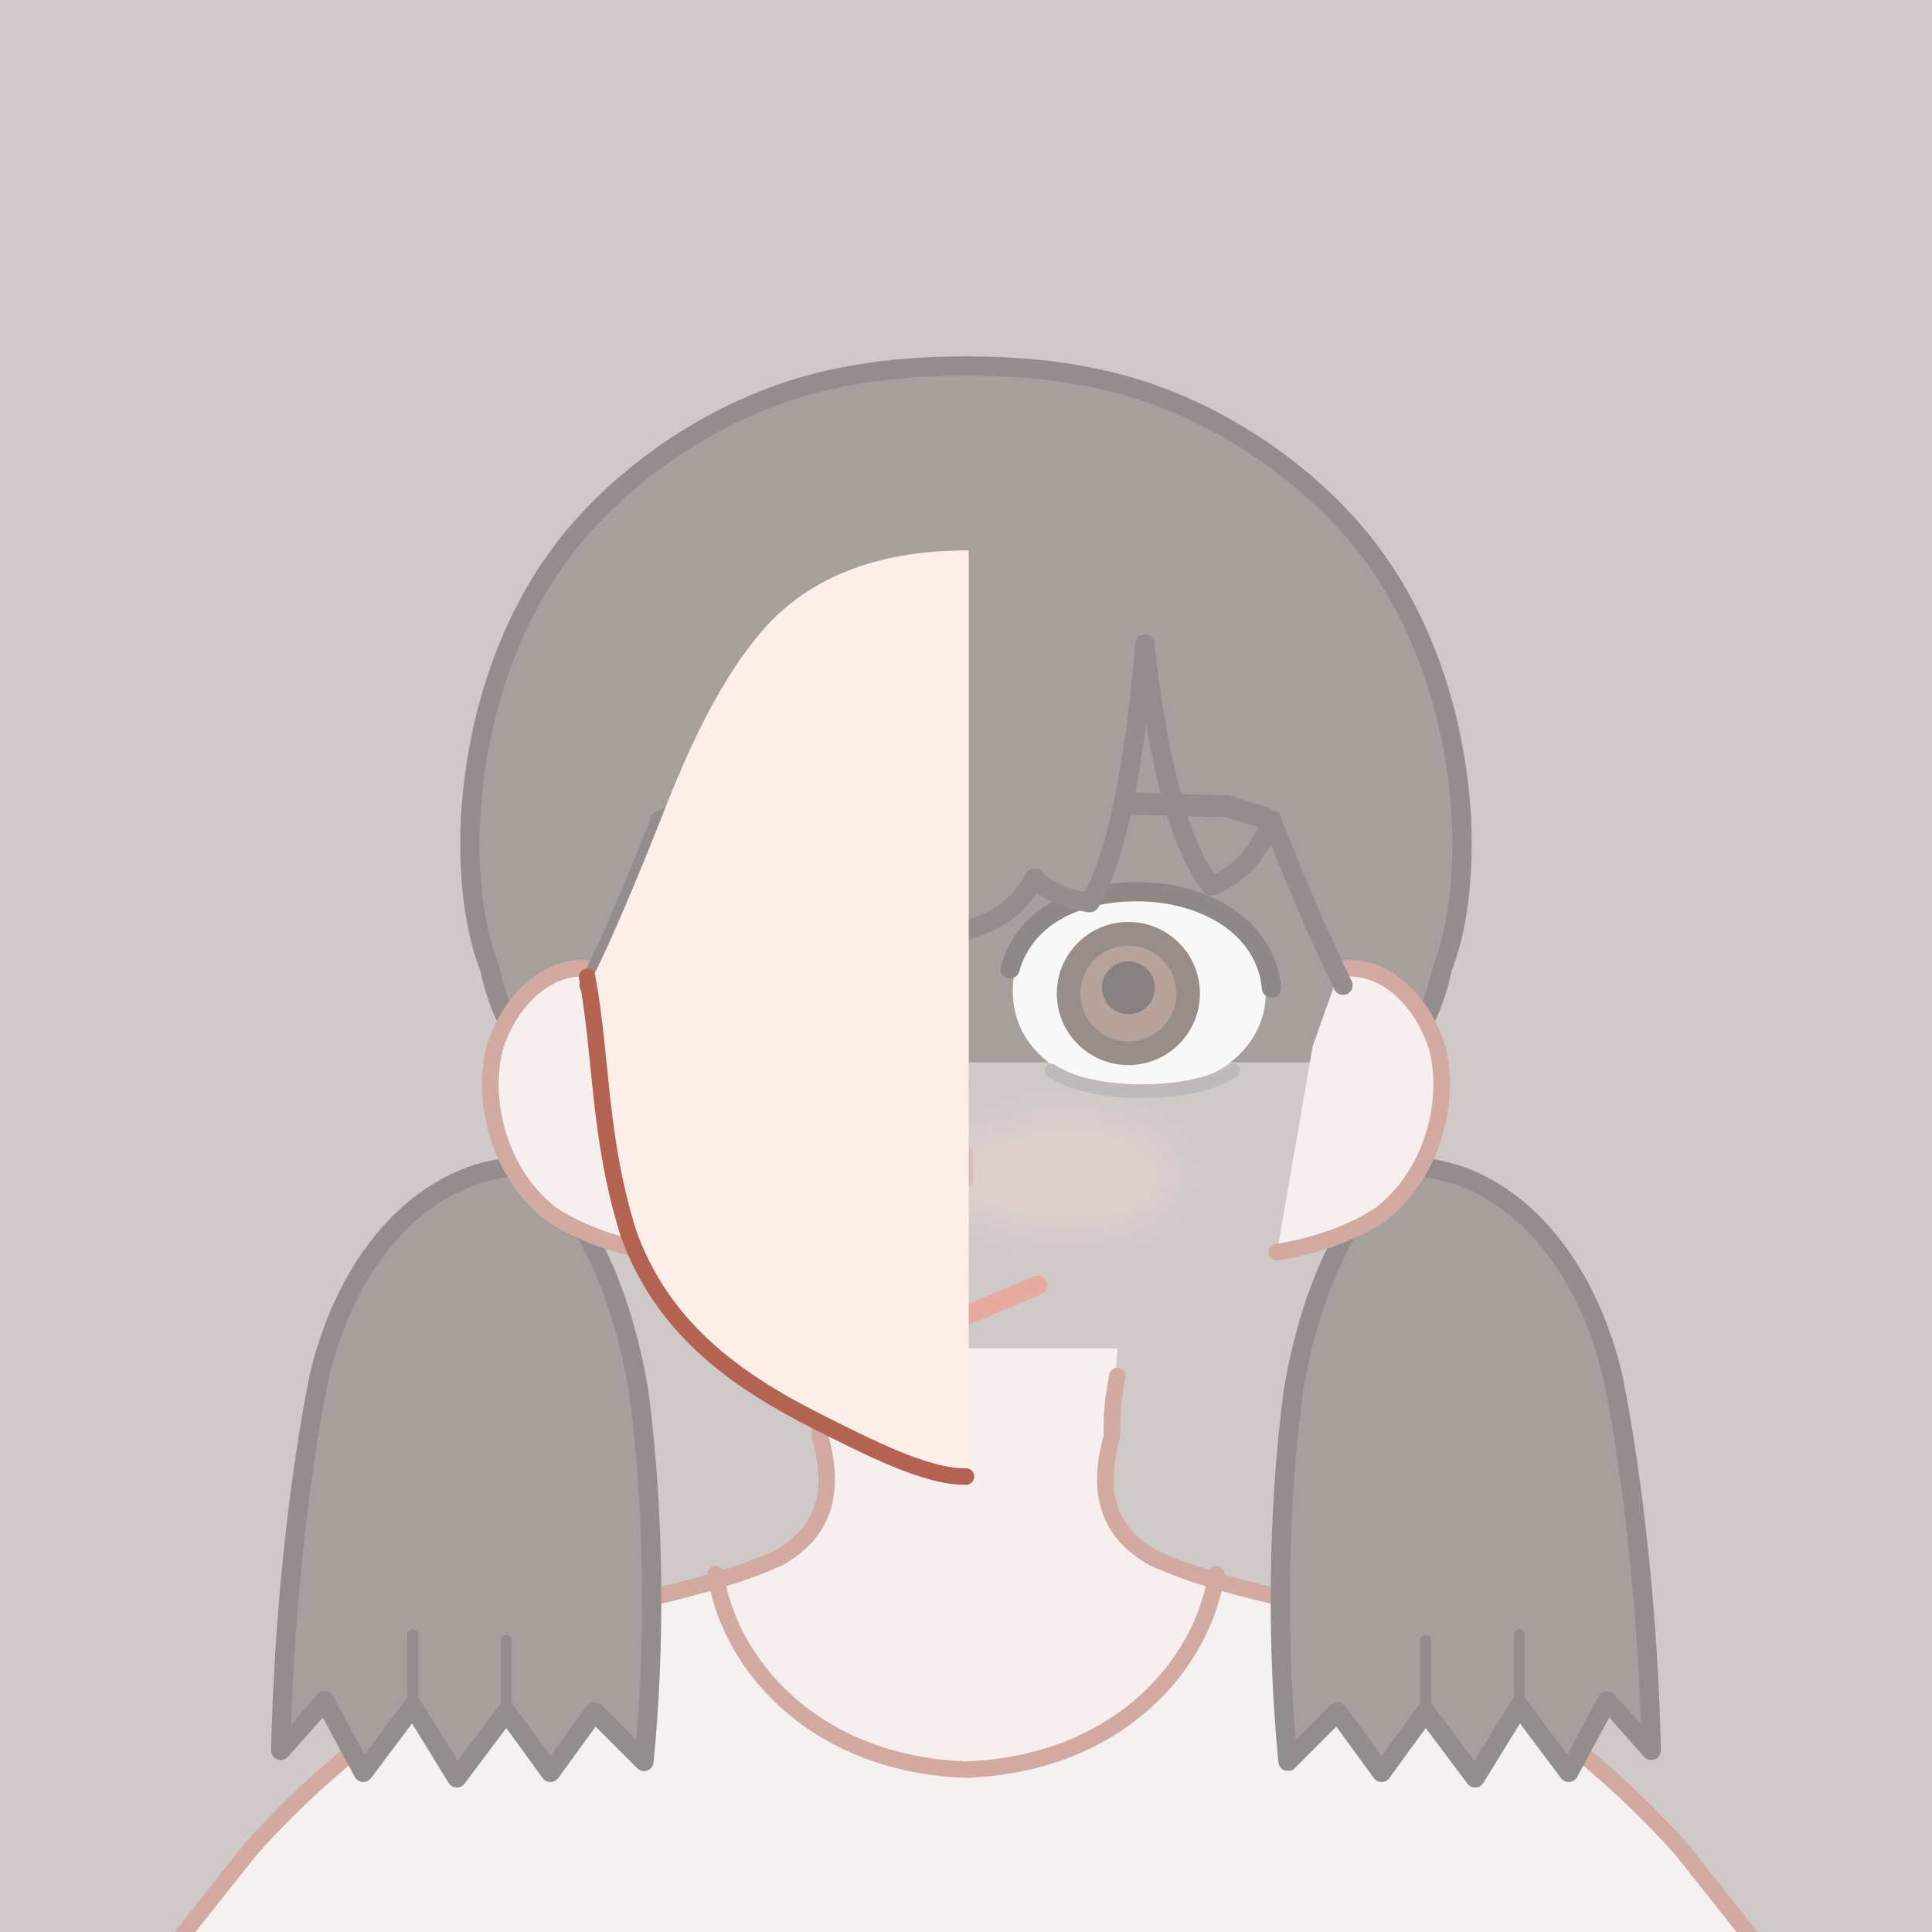
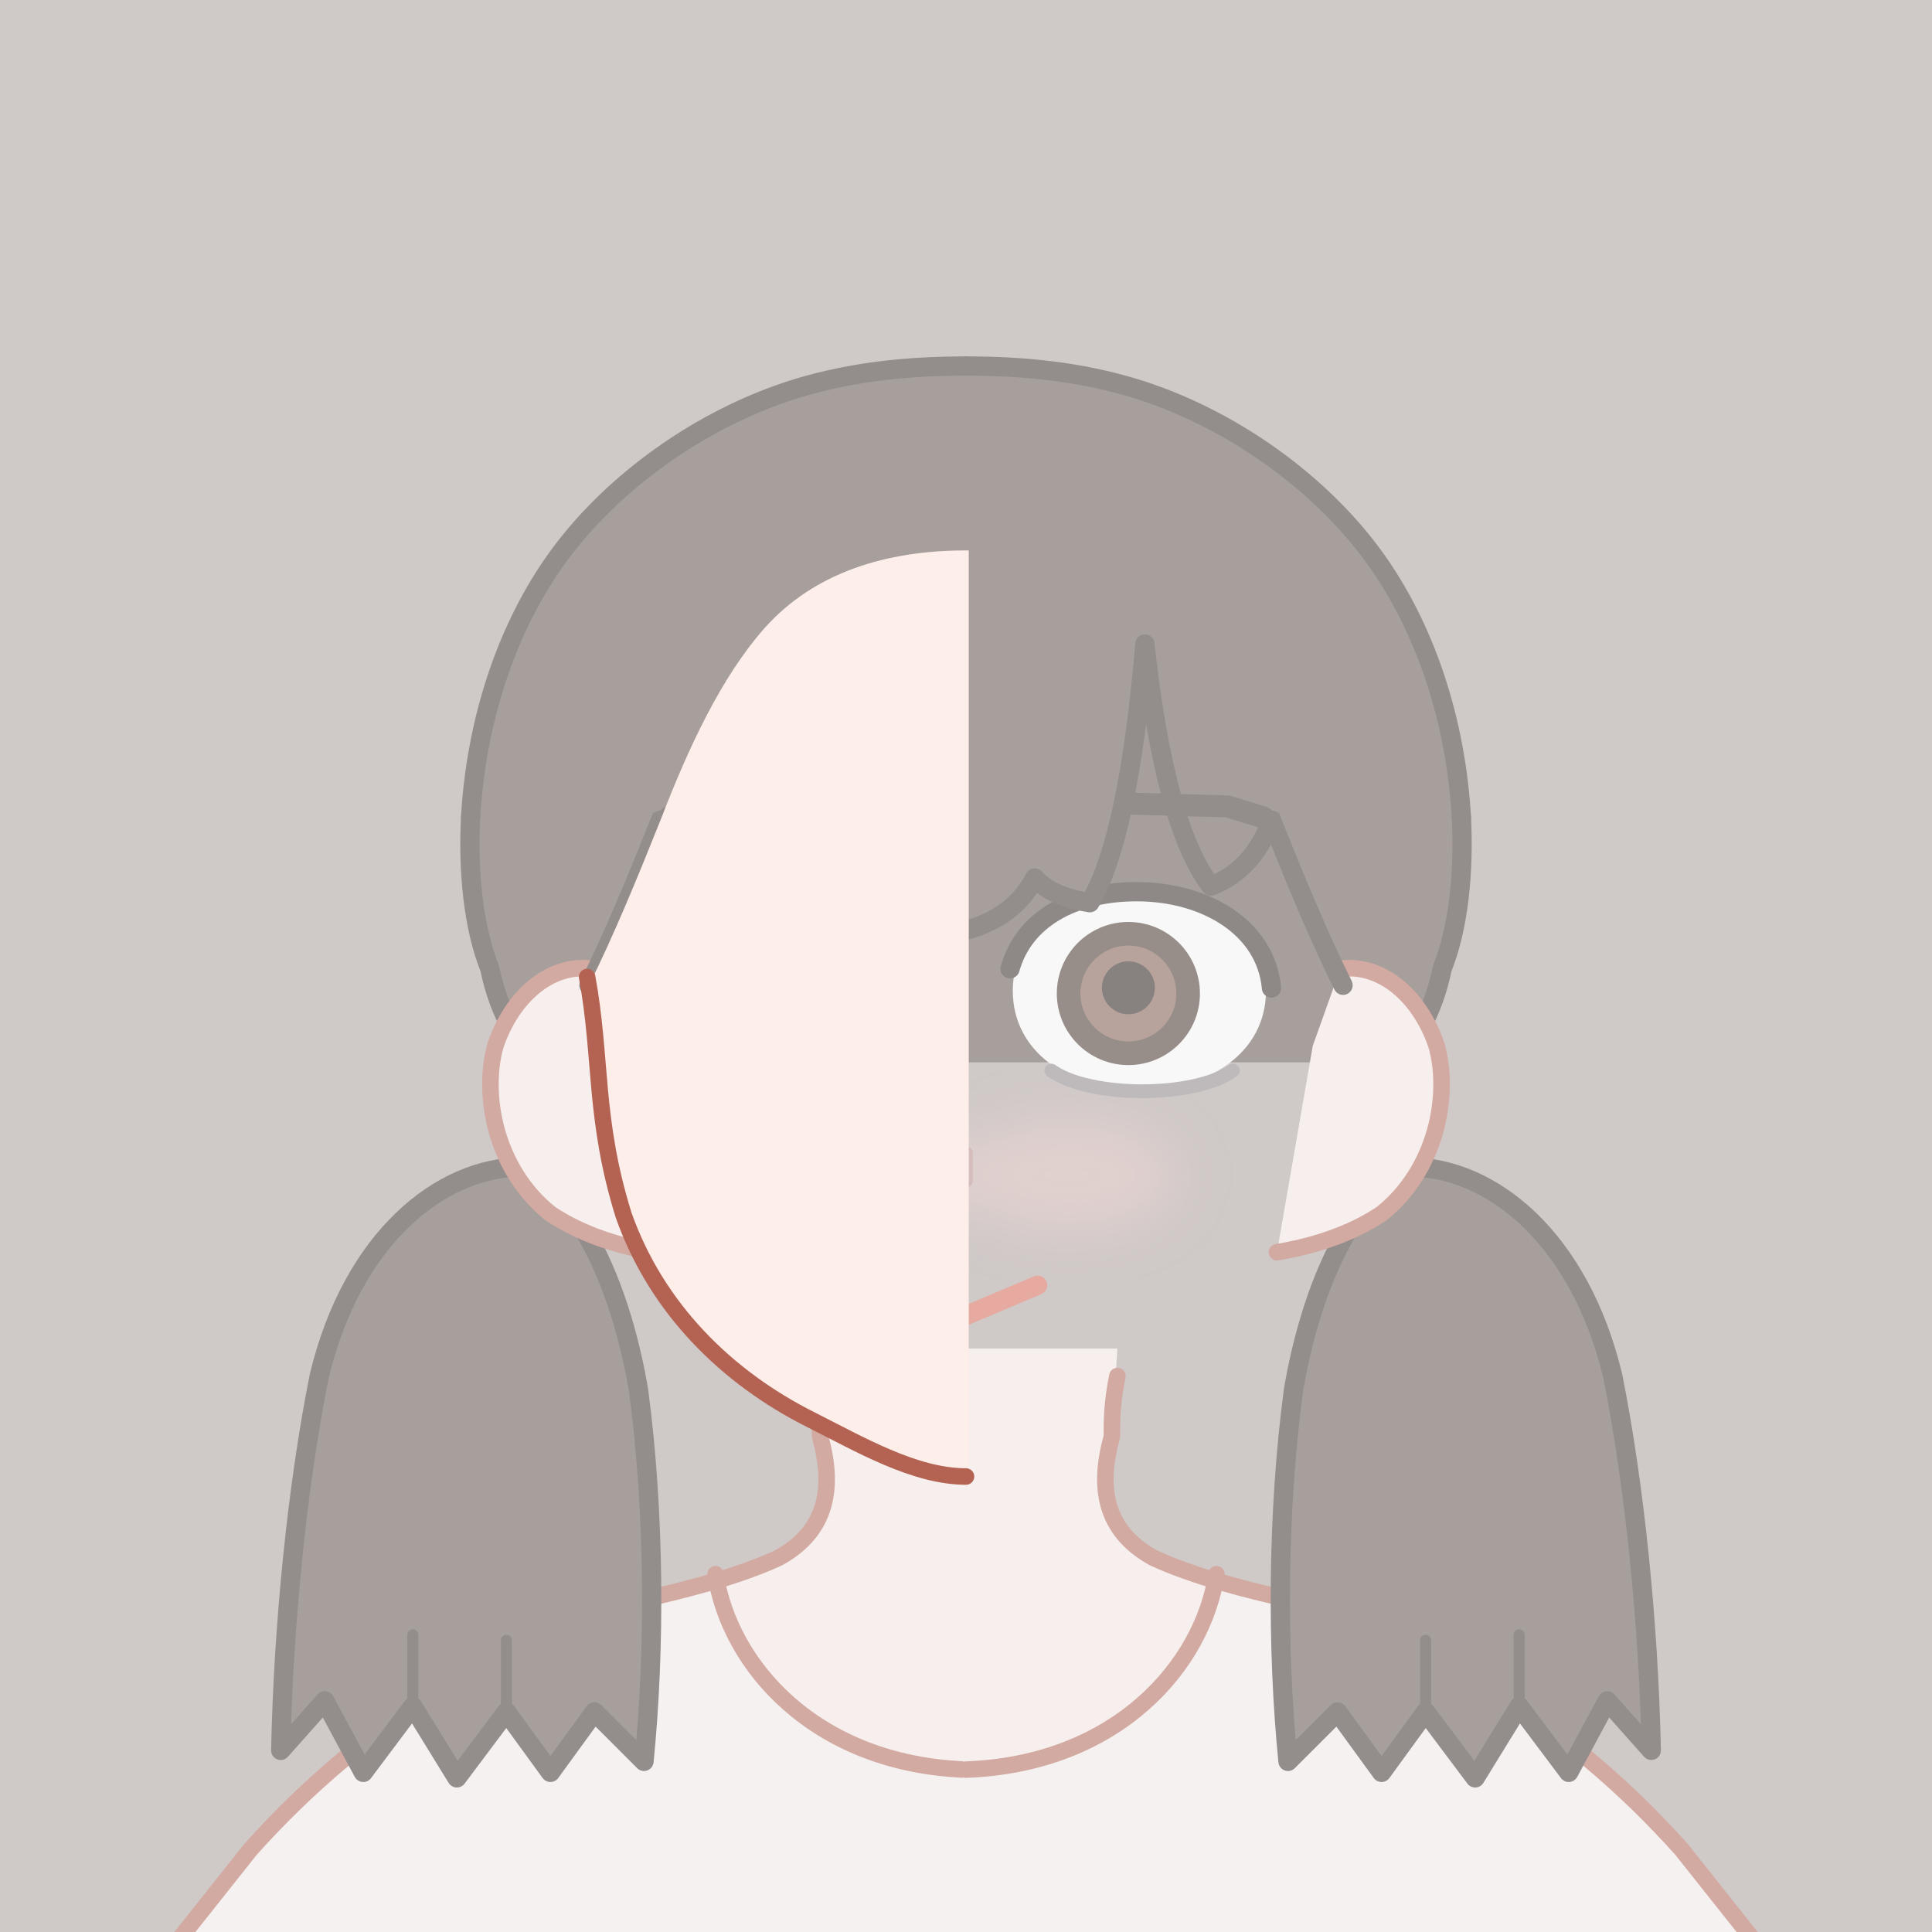
<svg xmlns="http://www.w3.org/2000/svg" width="702" height="702" viewBox="0 0 702 702">
  <defs>
-     <clipPath id="clip-path-1">
+     <clipPath id="clip-path-5">
      <path d="M242 389.2 L386 389.2 L386 464.8 L242 464.8 Z" />
    </clipPath>
    <filter id="filter-1" filterUnits="userSpaceOnUse" x="245" y="377" width="138" height="100" color-interpolation-filters="sRGB">
      <feGaussianBlur in="SourceGraphic" stdDeviation="9" color-interpolation-filters="linearRGB" />
    </filter>
-     <clipPath id="clip-path-2">
+     <clipPath id="clip-path-6">
      <path d="M460 389.2 L316 389.2 L316 464.8 L460 464.8 Z" />
    </clipPath>
    <filter id="filter-2" filterUnits="userSpaceOnUse" x="319" y="377" width="138" height="100" color-interpolation-filters="sRGB">
      <feGaussianBlur in="SourceGraphic" stdDeviation="9" color-interpolation-filters="linearRGB" />
    </filter>
-     <clipPath id="clip-path-3">
+     <clipPath id="clip-path-7">
      <path d="M242 360 C242 338 262 326 288 326 C314 326 334 338 334 360 C334 382 314 396 288 396 C262 396 242 382 242 360 Z" />
    </clipPath>
-     <clipPath id="clip-path-4">
+     <clipPath id="clip-path-8">
      <path d="M460 360 C460 338 440 326 414 326 C388 326 368 338 368 360 C368 382 388 396 414 396 C440 396 460 382 460 360 Z" />
    </clipPath>
  </defs>
  <g id="_ref">
    <g opacity="0.5">
      <rect x="0" y="0" width="702" height="702" fill="#ada19f" />
      <g data-layer="body">
        <g>
          <path d="M260 573 L230 582 C183 596 133 625 91 672 L60 712 L352 712 L352 643 C296 641 265 605 260 573 Z" fill="#f9f2f1" />
          <path d="M296 490 L298 522 C303 540 301 556 283 566 L260 573 C265 605 296 641 352 643 L352 490 Z" fill="#fdeeea" />
          <path d="M230 582 C183 596 133 625 91 672 L64 706" fill="none" stroke="#b46352" stroke-width="6" stroke-linecap="round" stroke-linejoin="round" />
          <path d="M296 500 C298 510 298 516 298 522 C303 540 301 556 283 566 C268 573 248 578 230 582" fill="none" stroke="#b46352" stroke-width="6" stroke-linecap="round" stroke-linejoin="round" />
          <path d="M260 572 C265 605 296 641 351 643" fill="none" stroke="#b46352" stroke-width="6" stroke-linecap="round" stroke-linejoin="round" />
        </g>
        <g>
          <path d="M442 573 L472 582 C519 596 569 625 611 672 L642 712 L350 712 L350 643 C406 641 437 605 442 573 Z" fill="#f9f2f1" />
          <path d="M406 490 L404 522 C399 540 401 556 419 566 L442 573 C437 605 406 641 350 643 L350 490 Z" fill="#fdeeea" />
          <path d="M472 582 C519 596 569 625 611 672 L638 706" fill="none" stroke="#b46352" stroke-width="6" stroke-linecap="round" stroke-linejoin="round" />
          <path d="M406 500 C404 510 404 516 404 522 C399 540 401 556 419 566 C434 573 454 578 472 582" fill="none" stroke="#b46352" stroke-width="6" stroke-linecap="round" stroke-linejoin="round" />
          <path d="M442 572 C437 605 406 641 351 643" fill="none" stroke="#b46352" stroke-width="6" stroke-linecap="round" stroke-linejoin="round" />
        </g>
      </g>
      <g data-layer="hairMid">
        <g>
          <path d="M190 424 C160 424 128 450 116 500 C108 540 103 590 102 636 L118 618 L132 644 L150 620 L166 646 L184 622 L200 644 L216 622 L234 640 C238 600 238 550 232 505 C226 470 212 436 190 424 Z" fill="#5d4e48" />
          <path d="M190 424 C160 424 128 450 116 500 C108 540 103 590 102 636 L118 618 L132 644 L150 620 L166 646 L184 622 L200 644 L216 622 L234 640 C238 600 238 550 232 505 C226 470 212 436 190 424 Z" fill="none" stroke="#352a27" stroke-width="7" stroke-linecap="round" stroke-linejoin="round" />
          <line x1="150" y1="620" x2="150" y2="594" fill="none" stroke="#352a27" stroke-width="4" stroke-linecap="round" stroke-linejoin="round" />
          <line x1="184" y1="622" x2="184" y2="596" fill="none" stroke="#352a27" stroke-width="4" stroke-linecap="round" stroke-linejoin="round" />
        </g>
        <g>
          <path d="M512 424 C542 424 574 450 586 500 C594 540 599 590 600 636 L584 618 L570 644 L552 620 L536 646 L518 622 L502 644 L486 622 L468 640 C464 600 464 550 470 505 C476 470 490 436 512 424 Z" fill="#5d4e48" />
          <path d="M512 424 C542 424 574 450 586 500 C594 540 599 590 600 636 L584 618 L570 644 L552 620 L536 646 L518 622 L502 644 L486 622 L468 640 C464 600 464 550 470 505 C476 470 490 436 512 424 Z" fill="none" stroke="#352a27" stroke-width="7" stroke-linecap="round" stroke-linejoin="round" />
          <line x1="552" y1="620" x2="552" y2="594" fill="none" stroke="#352a27" stroke-width="4" stroke-linecap="round" stroke-linejoin="round" />
          <line x1="518" y1="622" x2="518" y2="596" fill="none" stroke="#352a27" stroke-width="4" stroke-linecap="round" stroke-linejoin="round" />
        </g>
      </g>
      <g data-layer="hairBase">
        <g>
          <path d="M352 133 L351 133 C330 133 310 135 290 141 C254 152 222 176 203 202 C184 228 173 262 171 297 C170 317 172 337 178 352 C180 362 184 372 190 380 L198 386 L352 386 Z" fill="#5d4e48" />
          <path d="M351 133 C330 133 310 135 290 141 C254 152 222 176 203 202 C184 228 173 262 171 297" fill="none" stroke="#352a27" stroke-width="7" stroke-linecap="round" stroke-linejoin="round" />
          <path d="M171 297 C170 317 172 337 178 352 C180 362 184 372 190 380" fill="none" stroke="#352a27" stroke-width="7" stroke-linecap="round" stroke-linejoin="round" />
        </g>
        <g>
          <path d="M350 133 L351 133 C372 133 392 135 412 141 C448 152 480 176 499 202 C518 228 529 262 531 297 C532 317 530 337 524 352 C522 362 518 372 512 380 L504 386 L350 386 Z" fill="#5d4e48" />
          <path d="M351 133 C372 133 392 135 412 141 C448 152 480 176 499 202 C518 228 529 262 531 297" fill="none" stroke="#352a27" stroke-width="7" stroke-linecap="round" stroke-linejoin="round" />
          <path d="M531 297 C532 317 530 337 524 352 C522 362 518 372 512 380" fill="none" stroke="#352a27" stroke-width="7" stroke-linecap="round" stroke-linejoin="round" />
        </g>
      </g>
      <g data-layer="ear">
        <g>
          <path d="M215 352 C200 350 186 362 180 380 C175 398 180 425 200 441 C212 449 226 453 238 455 L225 380 Z" fill="#fdeeea" />
          <path d="M215 352 C200 350 186 362 180 380 C175 398 180 425 200 441 C212 449 226 453 238 455" fill="none" stroke="#b46352" stroke-width="6" stroke-linecap="round" stroke-linejoin="round" />
        </g>
        <g>
          <path d="M487 352 C502 350 516 362 522 380 C527 398 522 425 502 441 C490 449 476 453 464 455 L477 380 Z" fill="#fdeeea" />
          <path d="M487 352 C502 350 516 362 522 380 C527 398 522 425 502 441 C490 449 476 453 464 455" fill="none" stroke="#b46352" stroke-width="6" stroke-linecap="round" stroke-linejoin="round" />
        </g>
      </g>
      <g data-layer="makeup">
-         <g clip-path="url(#clip-path-1)">
+         <g clip-path="url(#clip-path-5)">
          <g filter="url(#filter-1)">
            <ellipse cx="314" cy="427" rx="40" ry="21" fill="#f3bfb8" opacity="0.5" />
          </g>
        </g>
-         <g clip-path="url(#clip-path-2)">
+         <g clip-path="url(#clip-path-6)">
          <g filter="url(#filter-2)">
            <ellipse cx="388" cy="427" rx="40" ry="21" fill="#f3bfb8" opacity="0.5" />
          </g>
        </g>
      </g>
      <g data-layer="mouth">
        <line x1="325" y1="467" x2="351" y2="478" fill="none" stroke="#dc6450" stroke-width="7" stroke-linecap="round" stroke-linejoin="round" />
        <line x1="377" y1="467" x2="351" y2="478" fill="none" stroke="#dc6450" stroke-width="7" stroke-linecap="round" stroke-linejoin="round" />
        <line x1="351" y1="419" x2="351" y2="429" fill="none" stroke="#b98a88" stroke-width="5" stroke-linecap="round" />
      </g>
      <g data-layer="eye">
        <path d="M242 360 C242 338 262 326 288 326 C314 326 334 338 334 360 C334 382 314 396 288 396 C262 396 242 382 242 360 Z" fill="#ffffff" />
-         <g clip-path="url(#clip-path-3)">
+         <g clip-path="url(#clip-path-7)">
          <g>
            <circle cx="292" cy="361" r="26" fill="#3e2a22" />
            <circle cx="292" cy="361" r="17.42" fill="#7e5647" />
            <circle cx="292" cy="358.92" r="9.62" fill="#1e1410" />
          </g>
        </g>
        <g>
          <path d="M254 389 C268 399 306 399 320 389" fill="none" stroke="#8b8284" stroke-width="5" stroke-linecap="round" />
          <path d="M240 359 C242 337 264 324 289 324 C312 324 330 334 335 352" fill="none" stroke="#2b201d" stroke-width="7" stroke-linecap="round" stroke-linejoin="round" />
        </g>
        <g>
          <path d="M460 360 C460 338 440 326 414 326 C388 326 368 338 368 360 C368 382 388 396 414 396 C440 396 460 382 460 360 Z" fill="#ffffff" />
-           <g clip-path="url(#clip-path-4)">
+           <g clip-path="url(#clip-path-8)">
            <g>
              <circle cx="410" cy="361" r="26" fill="#3e2a22" />
              <circle cx="410" cy="361" r="17.42" fill="#7e5647" />
              <circle cx="410" cy="358.92" r="9.62" fill="#1e1410" />
            </g>
          </g>
          <g>
            <path d="M448 389 C434 399 396 399 382 389" fill="none" stroke="#8b8284" stroke-width="5" stroke-linecap="round" />
            <path d="M462 359 C460 337 438 324 413 324 C390 324 372 334 367 352" fill="none" stroke="#2b201d" stroke-width="7" stroke-linecap="round" stroke-linejoin="round" />
          </g>
        </g>
      </g>
      <g data-layer="hairLine">
        <path d="M351 200 C322 200 296 208 278 228 C262 246 250 272 240 298 C232 318 223 340 214 358" fill="none" stroke="#352a27" stroke-width="7" stroke-linecap="round" stroke-linejoin="round" />
        <path d="M351 200 C380 200 406 208 424 228 C440 246 452 272 462 298 C470 318 479 340 488 358" fill="none" stroke="#352a27" stroke-width="7" stroke-linecap="round" stroke-linejoin="round" />
      </g>
      <g data-layer="hairFront">
        <g>
          <path d="M240 298 C244.4 310 251.733 318 262 322 C273.2 307.333 281.2 278 286 234 C290 281 296.667 312.333 306 328 C315.333 326.533 322 323.533 326 319 C331 328.533 339.333 334.867 351 338 L352 338 L352 150 L200 250 Z" fill="#5d4e48" />
          <path d="M240 298 C244.4 310 251.733 318 262 322 C273.2 307.333 281.2 278 286 234 C290 281 296.667 312.333 306 328 C315.333 326.533 322 323.533 326 319 C331 328.533 339.333 334.867 351 338" fill="none" stroke="#352a27" stroke-width="7" stroke-linecap="round" stroke-linejoin="round" />
        </g>
        <g>
          <path d="M462 298 C457.6 310 450.267 318 440 322 C428.8 307.333 420.8 278 416 234 C412 281 405.333 312.333 396 328 C386.667 326.533 380 323.533 376 319 C371 328.533 362.667 334.867 351 338 L350 338 L350 150 L502 250 Z" fill="#5d4e48" />
          <path d="M462 298 C457.6 310 450.267 318 440 322 C428.8 307.333 420.8 278 416 234 C412 281 405.333 312.333 396 328 C386.667 326.533 380 323.533 376 319 C371 328.533 362.667 334.867 351 338" fill="none" stroke="#352a27" stroke-width="7" stroke-linecap="round" stroke-linejoin="round" />
        </g>
      </g>
      <g data-layer="brow">
        <polyline points="243,297 256,293 291,292" fill="none" stroke="#352a27" stroke-width="8" stroke-linecap="round" stroke-linejoin="round" />
        <polyline points="459,297 446,293 411,292" fill="none" stroke="#352a27" stroke-width="8" stroke-linecap="round" stroke-linejoin="round" />
      </g>
    </g>
  </g>
  <g id="half">
    <path d="M352 200 L351 200 C322 200 296 208 278 228 C262 246 250 272 240 298 C232 318 223 340 214 358 C214 385 216 415 224 440 C232 468 252 494 282 512 C308 526 332 535 349 535 L352 536.257 Z" fill="#fdeeea" />
-     <path d="M213.333 355 C218.781 384.6 217.364 412.767 228.25 447.833 C240.281 481.85 266.407 501.171 296.917 516.5 C314.531 525.35 336.656 536.85 351 536.499" fill="none" stroke="#b46352" stroke-width="6" stroke-linecap="round" stroke-linejoin="round" />
+     <path d="M213.333 355 C218.781 384.6 215.697 406.434 226.583 441.5 C238.614 475.517 264.074 500.504 294.584 515.833 C312.198 524.683 332.275 536.499 351 536.499" fill="none" stroke="#b46352" stroke-width="6" stroke-linecap="round" stroke-linejoin="round" />
  </g>
</svg>
